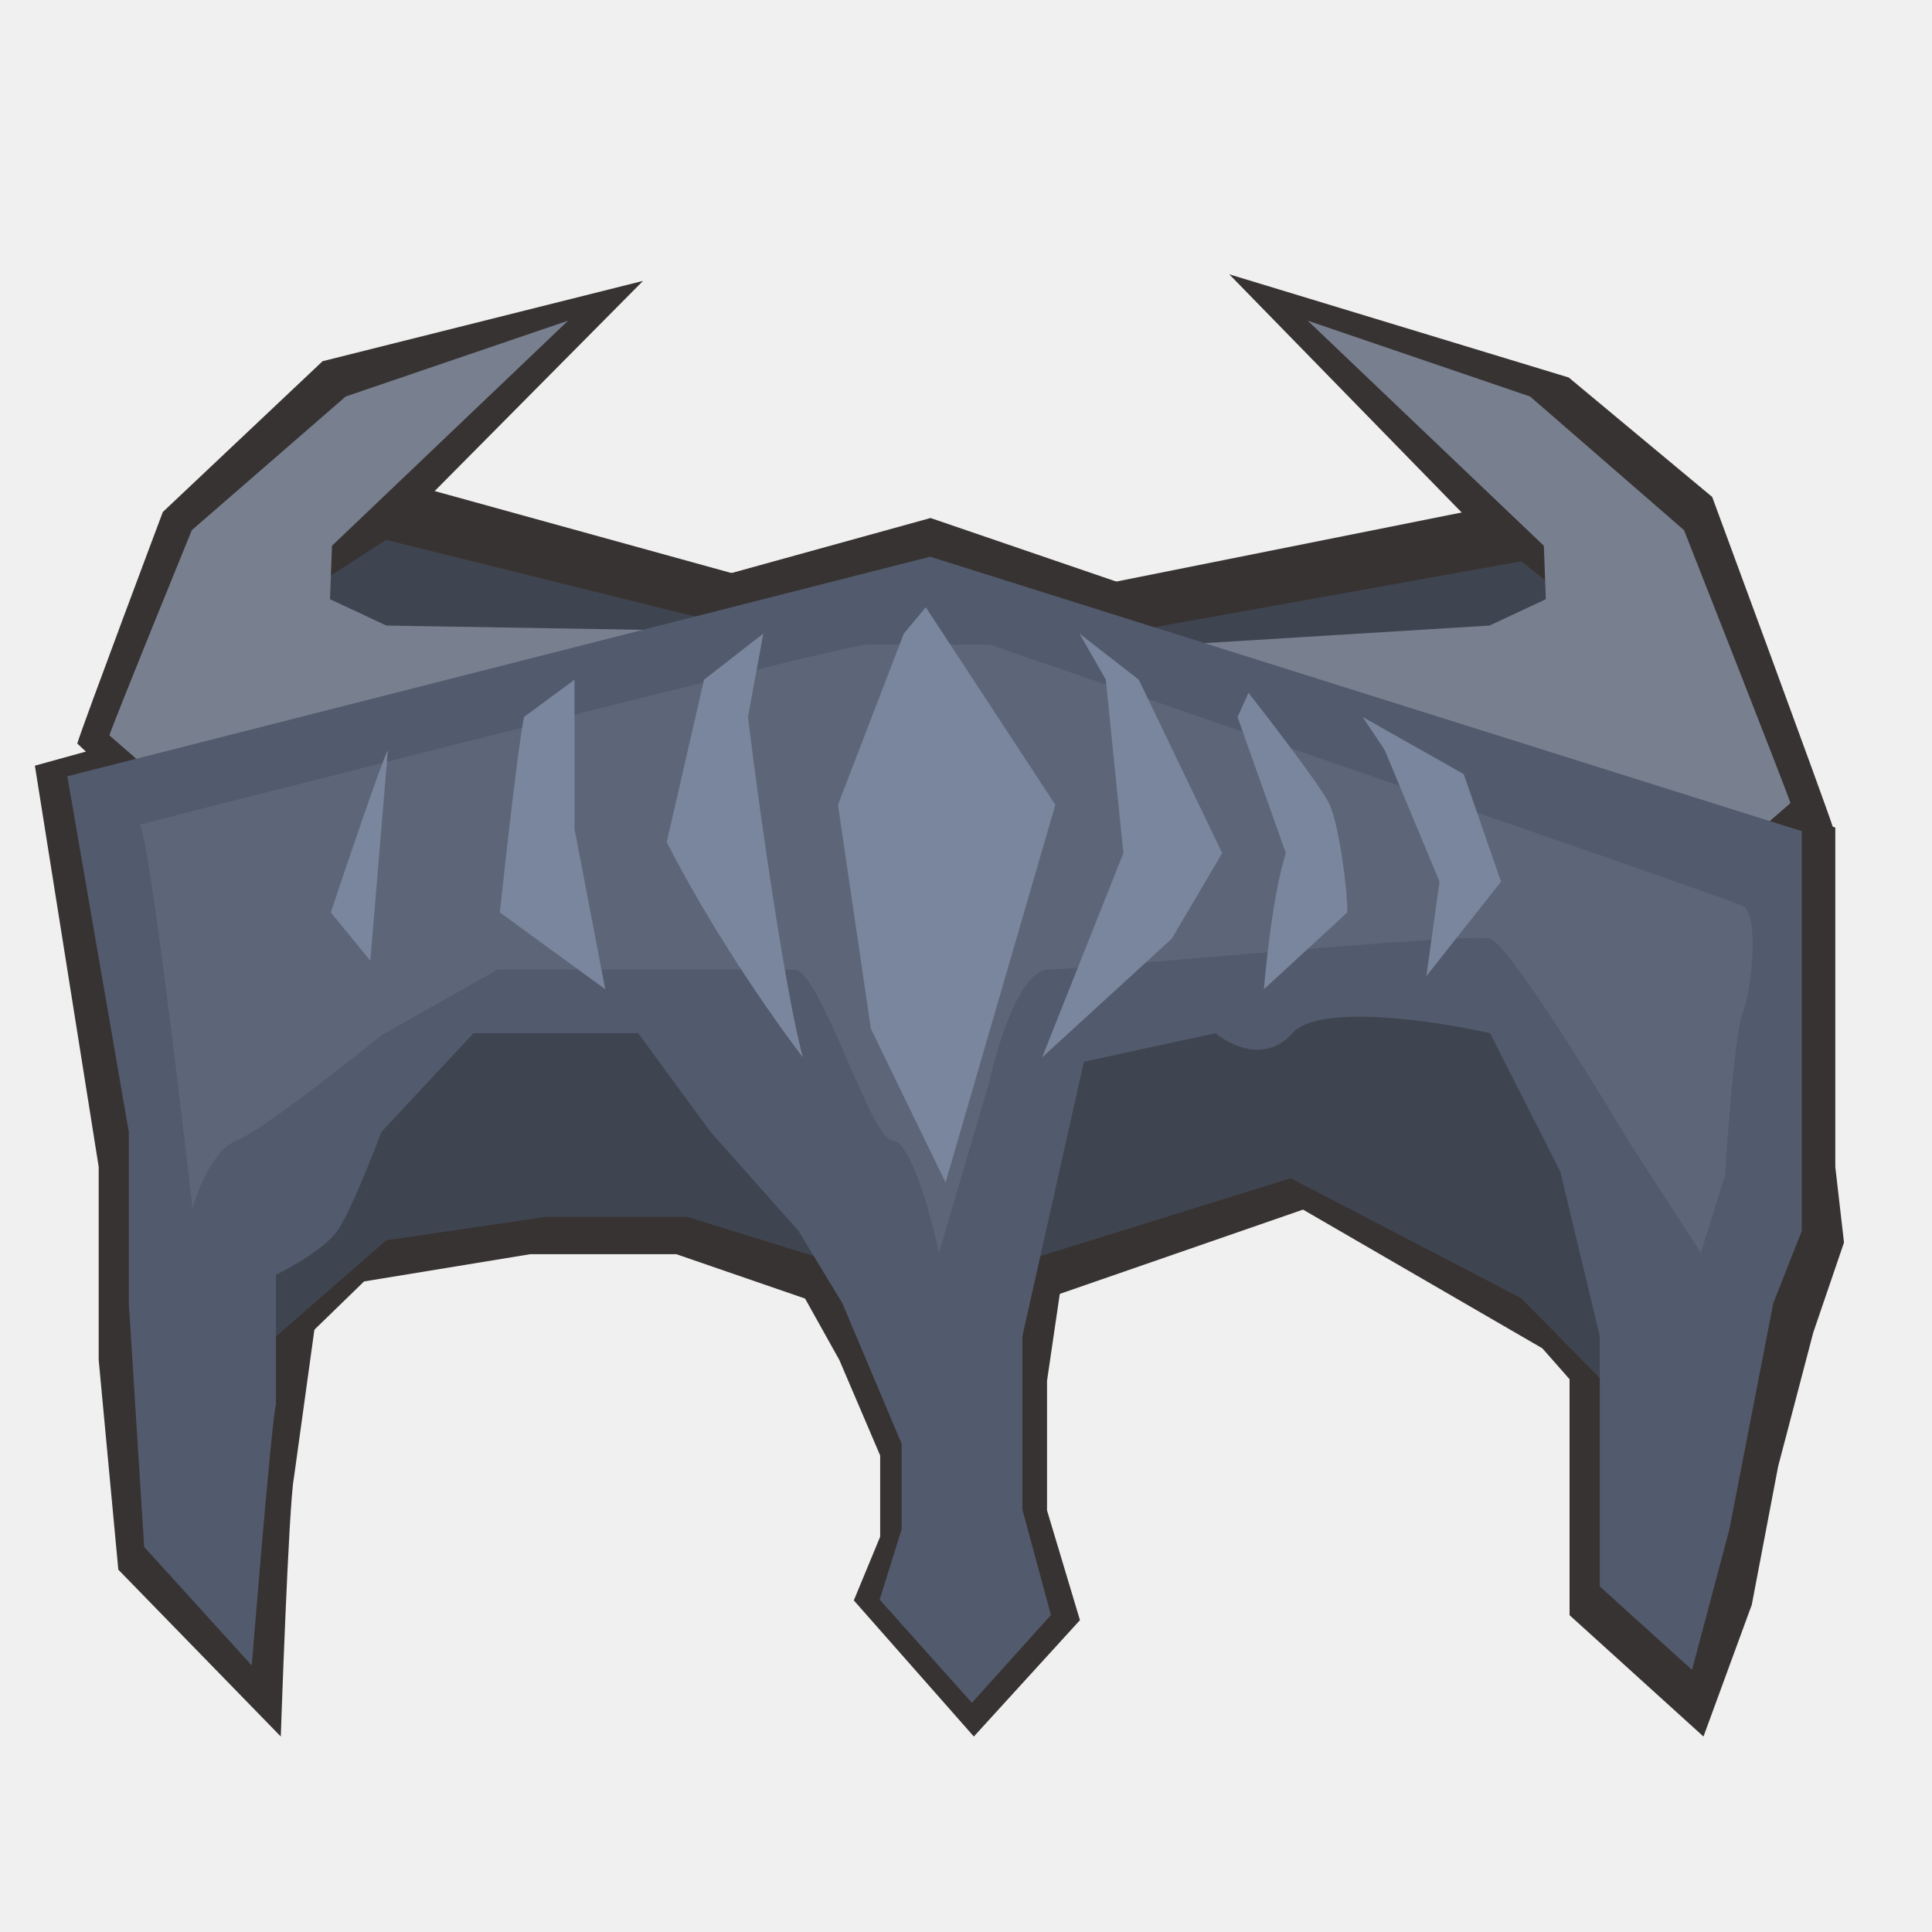
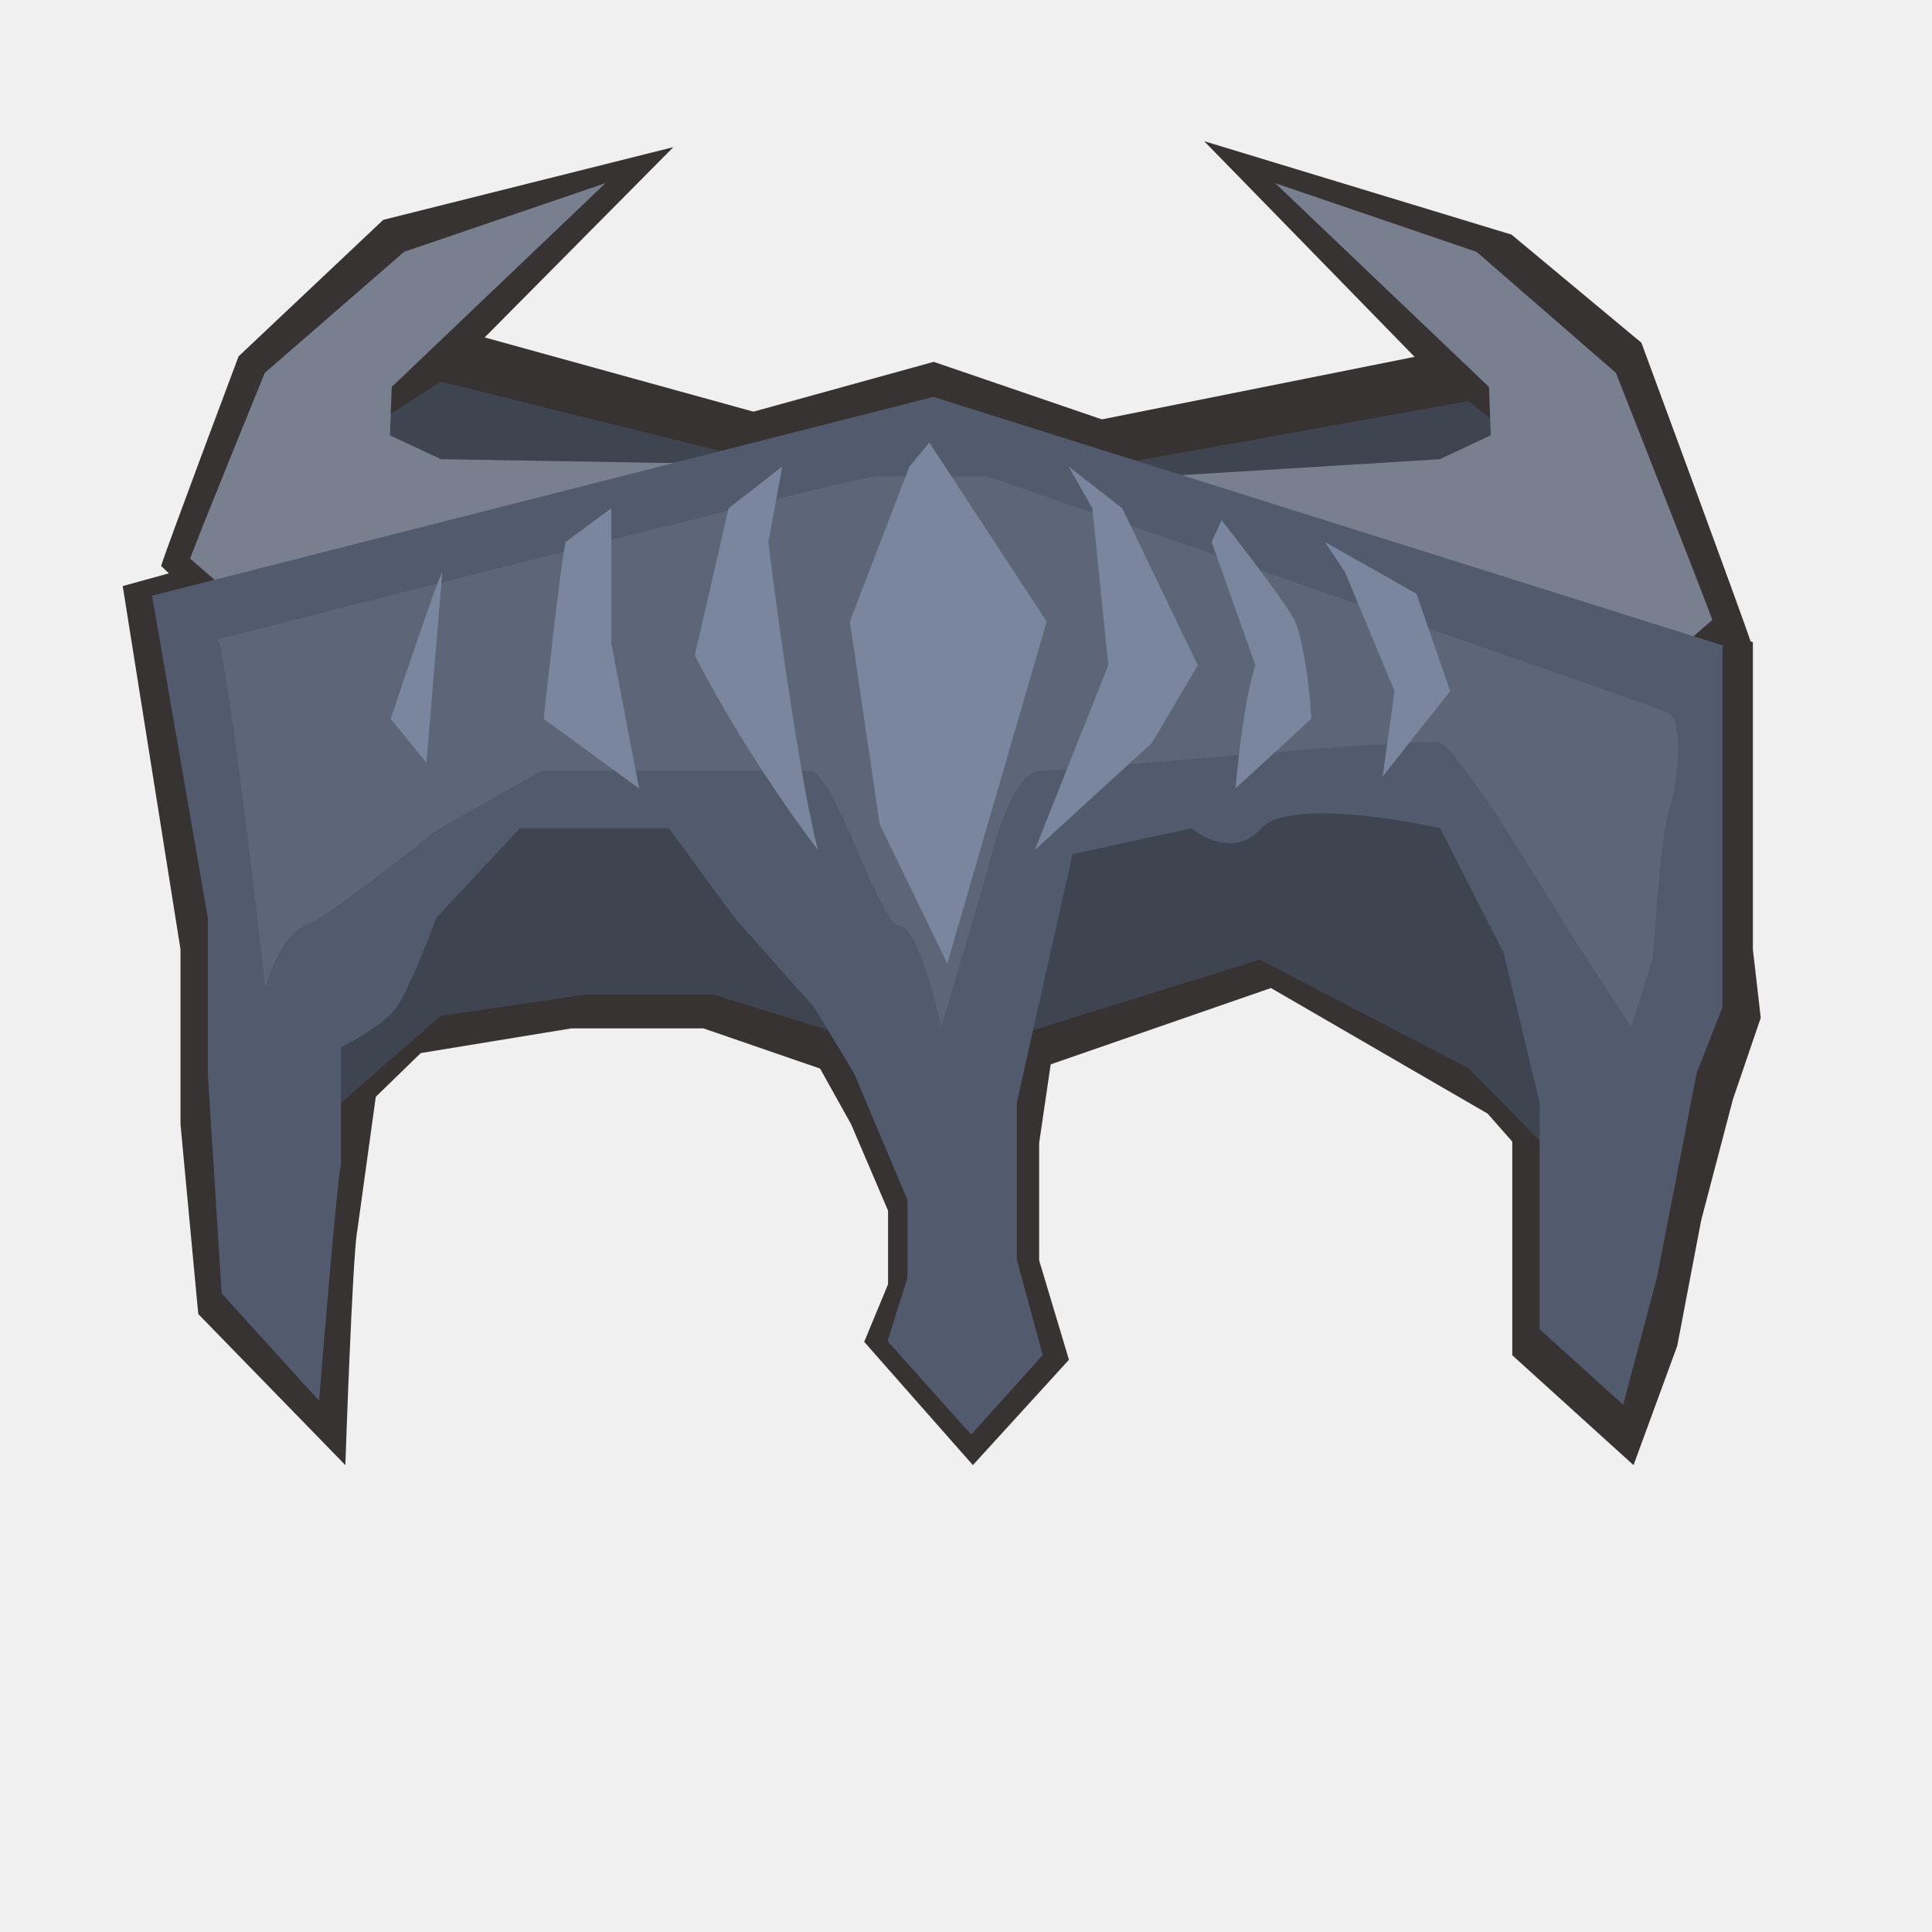
<svg xmlns="http://www.w3.org/2000/svg" width="400" height="400" viewBox="0 0 400 400" fill="none">
-   <g clip-path="url(#clip0_102_53)">
-     <path d="M369.809 147.371L362.26 327.865L319.322 279.152L269.778 250.437L204.663 272.999H178.712L140.02 259.667H109.787L75.378 265.308L35.271 304.278L25.362 133.526L75.378 97.632L188.621 128.911L319.322 102.76L369.809 147.371Z" fill="#383333" />
-     <path d="M33.711 106.002C33.711 106.002 17.167 150.031 15.998 153.932L33.711 170.664L189.092 153.932L189.092 130.344L75.513 128.278L63.41 122.124L79.953 111.793L133.136 58.155L66.789 74.784L33.711 106.002Z" fill="#383333" />
-     <path d="M354.489 102.88C354.489 102.88 378.338 167.44 379.507 171.34L359.652 183.348L192.949 156.769L192.949 133.182L312.687 125.156L324.79 119.002L309.505 113.157L254.503 56.792L324.79 78.156L354.489 102.88Z" fill="#383333" />
-     <path d="M20.435 241.593L7.224 158.525L192.659 107.248L379.981 171.344V181.599V199.546V218.519V241.593L381.78 257.252L375.416 275.889L368.143 303.617L362.688 332.254L352.688 359.53L324.96 334.405V281.589L336.572 289.281L328.078 250.823L312.979 218.519C301.183 215.613 276.175 211.545 270.513 218.519C264.851 225.492 257.144 221.424 253.999 218.519L225.688 225.185L216.775 285.889V303.617V312.708L223.593 335.436L201.624 359.53L176.774 331.345L182.229 318.163V301.344L173.785 281.589L164.348 264.668L145.474 241.593L129.903 218.519H94.515L74.698 241.593C72.996 246.573 69.42 256.407 66.745 261.93C66.736 263.771 66.347 267.446 65.261 274.071L60.861 305.89C59.761 311.359 58.134 359.53 58.134 359.53L24.497 324.981L20.435 281.589V241.593Z" fill="#383333" />
-     <path d="M33.855 259.154C30.867 230.439 24.418 172.291 22.531 169.42C73.018 155.404 174.937 127.373 178.712 127.373H205.135C257.825 147.029 363.958 186.751 366.978 188.392C370.753 190.443 368.865 208.39 366.978 213.518C365.468 217.62 363.832 240.524 363.203 251.463L358.013 269.41L342.442 243.259C334.106 228.046 316.491 197.314 312.716 196.084C307.997 194.545 225.424 203.263 217.875 203.263C211.835 203.263 206.865 220.697 205.135 229.414L194.283 269.41C192.553 260.693 188.149 243.259 184.374 243.259C179.655 243.259 168.803 203.263 163.141 203.263H99.442L74.434 218.646C66.098 225.995 48.199 241.207 43.292 243.259C38.385 245.31 34.956 254.71 33.855 259.154Z" fill="#383333" />
-     <path d="M172.578 164.805L186.733 124.809L191.452 118.656L219.29 164.805L195.698 253.002L179.655 217.108L172.578 164.805Z" fill="#383333" />
-     <path d="M135.774 173.522L143.795 135.578L156.535 124.809L153.232 144.295C156.221 170.959 161.631 210.237 165.028 223.774C165.028 223.774 148.671 200.87 135.774 173.522Z" fill="#383333" />
-     <path d="M99.914 189.931C101.172 177.112 103.972 150.038 105.104 144.295L115.956 135.578V170.446L122.562 207.878L99.914 189.931Z" fill="#383333" />
-     <path d="M63.581 189.931C67.042 178.65 74.34 155.268 75.85 151.986L72.075 201.212L63.581 189.931Z" fill="#383333" />
-     <path d="M233.918 176.086L230.143 135.578L224.481 124.809L237.221 135.578L255.151 176.086L244.298 196.084L216.459 223.774L233.918 176.086Z" fill="#383333" />
-     <path d="M268.834 176.086L258.454 144.295L260.813 138.654C266.003 145.833 276.761 161.113 278.271 164.805C280.159 169.42 282.046 183.778 282.046 189.931L264.116 207.878C264.116 207.878 265.689 186.684 268.834 176.086Z" fill="#383333" />
-     <path d="M301.863 182.752L290.067 151.986L285.349 144.295L307.054 157.627L315.075 182.752L299.032 204.801L301.863 182.752Z" fill="#383333" />
-     <path d="M363.597 154.805L356.324 310.89L314.96 268.765L267.231 243.933L204.502 263.443H179.501L142.227 251.915H113.101L79.953 256.792L41.316 290.492L31.77 142.833L79.953 111.793L189.047 138.842L314.96 116.227L363.597 154.805Z" fill="#3F4550" />
-     <path d="M39.714 109.764C39.714 109.764 23.776 148.796 22.65 152.253L39.714 167.086L189.403 152.253L189.403 131.343L79.984 129.512L68.324 124.056L68.734 112.994L117.615 66.394L71.58 82.091L39.714 109.764Z" fill="#78808F" />
-     <path d="M348.66 109.769C348.66 109.769 369.572 162.811 370.698 166.268L353.634 181.101L193.039 157.54L193.039 136.631L308.39 129.516L320.049 124.06L319.64 112.998L270.759 66.398L316.794 82.095L348.66 109.769Z" fill="#78808F" />
-     <path d="M26.671 234.361L13.943 160.722L192.584 115.266L373.044 172.086V181.177V197.087V213.906V234.361V254.816L367.135 269.816L358.044 316.636L350.316 345.727L331.225 328.454V298.908V276.635L323.043 242.543L308.497 213.906C297.133 211.33 273.041 207.724 267.586 213.906C262.132 220.088 254.707 216.481 251.677 213.906L224.403 219.815L211.676 276.635V294.59V312.545L217.585 334.364L201.221 352.546L182.129 331.182L186.675 316.636V298.908L174.402 269.816L165.311 254.816L147.128 234.361L132.128 213.906H98.036L78.945 234.361C76.975 239.664 72.399 251.179 69.854 254.816C67.308 258.452 60.308 262.392 57.126 263.907V290.726C56.065 295.575 52.126 344.818 52.126 344.818L29.852 320.272L26.671 269.816V234.361Z" fill="#525B6D" />
-     <path d="M39.853 250.27C36.974 224.815 30.762 173.268 28.943 170.723C77.581 158.298 175.766 133.449 179.402 133.449H204.857C255.617 150.873 357.862 186.087 360.771 187.541C364.407 189.359 362.589 205.269 360.771 209.815C359.316 213.451 357.741 233.755 357.135 243.452L352.134 259.361L337.134 236.179C329.103 222.694 312.133 195.451 308.497 194.36C303.951 192.996 224.403 200.723 217.131 200.723C211.312 200.723 206.524 216.178 204.857 223.906L194.403 259.361C192.736 251.634 188.493 236.179 184.857 236.179C180.311 236.179 169.856 200.723 164.402 200.723H103.036L78.945 214.36C70.914 220.875 53.671 234.361 48.944 236.179C44.217 237.997 40.913 246.331 39.853 250.27Z" fill="#5D6678" />
-     <path d="M173.493 166.632L187.13 131.176L191.675 125.721L218.494 166.632L195.766 244.816L180.311 212.997L173.493 166.632Z" fill="#7A869E" />
-     <path d="M138.037 174.359L145.765 140.722L158.038 131.176L154.856 148.449C157.735 172.086 162.947 206.905 166.22 218.906C166.22 218.906 150.462 198.602 138.037 174.359Z" fill="#7A869E" />
-     <path d="M103.491 188.905C104.703 177.541 107.4 153.54 108.491 148.449L118.946 140.722V171.632L125.31 204.814L103.491 188.905Z" fill="#7A869E" />
-     <path d="M68.49 188.905C71.823 178.905 78.854 158.177 80.308 155.268L76.672 198.905L68.49 188.905Z" fill="#7A869E" />
-     <path d="M232.586 176.632L228.949 140.722L223.494 131.176L235.767 140.722L253.041 176.632L242.586 194.36L215.767 218.906L232.586 176.632Z" fill="#7A869E" />
-     <path d="M266.223 176.632L256.223 148.449L258.495 143.449C263.496 149.813 273.859 163.359 275.314 166.632C277.132 170.723 278.951 183.45 278.951 188.905L261.677 204.814C261.677 204.814 263.193 186.026 266.223 176.632Z" fill="#7A869E" />
-     <path d="M298.042 182.541L286.678 155.268L282.132 148.449L303.042 160.268L310.77 182.541L295.315 202.087L298.042 182.541Z" fill="#7A869E" />
-   </g>
-   <defs>
-     <clipPath id="clip0_102_53">
-       <rect width="400" height="400" fill="white" />
-     </clipPath>
-   </defs>
+   <path d="M353.706 111.242L346.87 274.668L307.993 230.561L263.134 204.562L204.177 224.99H180.68L145.647 212.919H118.273L87.117 218.026L50.803 253.311L41.831 98.706L87.117 66.207L189.651 94.528L307.993 70.849L353.706 111.242Z" fill="#383333" />
+   <path d="M49.391 73.785C49.391 73.785 34.412 113.651 33.353 117.182L49.391 132.332L190.079 117.182L190.079 95.826L87.24 93.955L76.281 88.382L91.26 79.028L139.414 30.463L79.341 45.519L49.391 73.785Z" fill="#383333" />
+   <path d="M339.834 70.958C339.834 70.958 361.428 129.413 362.486 132.945L344.509 143.816L193.571 119.752L193.571 98.395L301.985 91.128L312.944 85.555L299.104 80.263L249.304 29.228L312.944 48.572L339.834 70.958Z" fill="#383333" />
+   <path d="M37.37 196.554L25.408 121.341L193.308 74.913L362.916 132.948V142.233V158.483V175.662V196.554L364.544 210.732L358.782 227.607L352.197 252.712L347.258 278.642L338.204 303.338L313.098 280.589V232.768L323.611 239.732L315.921 204.911L302.25 175.662C291.569 173.031 268.927 169.347 263.8 175.662C258.673 181.976 251.695 178.292 248.847 175.662L223.213 181.697L215.143 236.661V252.712V260.944L221.317 281.523L201.425 303.338L178.925 277.818L183.864 265.883V250.655L176.219 232.768L167.674 217.447L150.585 196.554L136.487 175.662H104.445L86.501 196.554C84.96 201.062 81.723 209.967 79.301 214.968C79.293 216.634 78.941 219.962 77.957 225.96L73.974 254.77C72.977 259.723 71.504 303.338 71.504 303.338L41.048 272.056L37.37 232.768V196.554Z" fill="#383333" />
+   <path d="M49.522 212.454C46.816 186.455 40.977 133.805 39.268 131.205C84.981 118.515 177.262 93.135 180.68 93.135H204.604C252.311 110.932 348.408 146.898 351.142 148.384C354.56 150.241 352.851 166.491 351.142 171.133C349.775 174.848 348.294 195.585 347.725 205.49L343.025 221.74L328.927 198.062C321.379 184.288 305.429 156.462 302.012 155.348C297.739 153.955 222.975 161.848 216.139 161.848C210.671 161.848 206.171 177.633 204.604 185.526L194.778 221.74C193.212 213.847 189.224 198.062 185.806 198.062C181.534 198.062 171.708 161.848 166.581 161.848H108.906L86.263 175.776C78.715 182.431 62.509 196.204 58.066 198.062C53.623 199.919 50.518 208.43 49.522 212.454Z" fill="#383333" />
+   <path d="M175.126 127.027L187.942 90.814L192.215 85.242L217.421 127.027L196.06 206.883L181.534 174.384L175.126 127.027Z" fill="#383333" />
+   <path d="M141.802 134.92L149.065 100.564L160.6 90.814L157.609 108.456C160.315 132.599 165.214 168.163 168.29 180.42C168.29 180.42 153.479 159.682 141.802 134.92Z" fill="#383333" />
+   <path d="M109.333 149.777C110.472 138.17 113.007 113.656 114.032 108.456L123.859 100.564V132.134L129.84 166.027L109.333 149.777Z" fill="#383333" />
+   <path d="M76.436 149.777C79.57 139.563 86.177 118.392 87.544 115.42L84.127 159.991L76.436 149.777Z" fill="#383333" />
+   <path d="M230.665 137.242L227.247 100.564L222.12 90.814L233.655 100.564L249.89 137.242L240.064 155.348L214.857 180.42L230.665 137.242Z" fill="#383333" />
+   <path d="M262.279 137.242L252.88 108.456L255.017 103.349C259.716 109.849 269.457 123.685 270.824 127.027C272.533 131.206 274.242 144.206 274.242 149.777L258.007 166.027C258.007 166.027 259.431 146.837 262.279 137.242Z" fill="#383333" />
+   <path d="M292.185 143.277L281.505 115.42L277.232 108.456L296.885 120.528L304.148 143.277L289.622 163.241L292.185 143.277Z" fill="#383333" />
+   <path d="M348.082 117.973L341.496 259.298L304.043 221.156L260.828 198.673L204.031 216.338H181.395L147.646 205.899H121.274L91.26 210.316L56.276 240.829L47.633 107.133L91.26 79.029L190.038 103.519L304.043 83.043L348.082 117.973Z" fill="#3F4550" />
+   <path d="M54.826 77.192C54.826 77.192 40.395 112.532 39.376 115.663L54.826 129.093L190.359 115.663L190.359 96.73L91.288 95.072L80.731 90.132L81.101 80.116L125.36 37.923L83.678 52.135L54.826 77.192Z" fill="#78808F" />
+   <path d="M334.557 77.195C334.557 77.195 353.491 125.222 354.511 128.352L339.06 141.783L193.652 120.45L193.652 101.517L298.095 95.075L308.652 90.135L308.281 80.12L264.022 37.927L305.704 52.139L334.557 77.195Z" fill="#78808F" />
+   <path d="M43.016 190.005L31.492 123.331L193.24 82.173L356.635 133.62V141.851V156.256V171.485V190.005V208.526L351.284 222.108L343.053 264.5L336.056 290.841L318.77 275.201V248.449V228.282L311.362 197.414L298.191 171.485C287.902 169.152 266.089 165.887 261.15 171.485C256.211 177.082 249.489 173.817 246.745 171.485L222.05 176.835L210.526 228.282V244.539V260.796L215.877 280.552L201.06 297.014L183.774 277.671L187.89 264.5V248.449L176.777 222.108L168.546 208.526L152.083 190.005L138.501 171.485H107.633L90.347 190.005C88.564 194.807 84.421 205.234 82.116 208.526C79.811 211.819 73.473 215.386 70.592 216.758V241.041C69.631 245.431 66.064 290.018 66.064 290.018L45.897 267.793L43.016 222.108V190.005Z" fill="#525B6D" />
+   <path d="M54.952 204.41C52.345 181.362 46.721 134.69 45.074 132.385C89.112 121.136 178.012 98.636 181.305 98.636H204.353C250.312 114.413 342.888 146.296 345.522 147.613C348.815 149.26 347.169 163.665 345.522 167.78C344.205 171.073 342.779 189.457 342.23 198.237L337.703 212.642L324.121 191.652C316.85 179.442 301.484 154.775 298.192 153.787C294.076 152.552 222.051 159.549 215.465 159.549C210.197 159.549 205.862 173.543 204.353 180.539L194.887 212.642C193.378 205.645 189.536 191.652 186.244 191.652C182.128 191.652 172.662 159.549 167.723 159.549H112.161L90.347 171.896C83.076 177.795 67.464 190.005 63.183 191.652C58.903 193.298 55.912 200.844 54.952 204.41Z" fill="#5D6678" />
+   <path d="M175.954 128.681L188.301 96.578L192.417 91.639L216.7 128.681L196.121 199.472L182.128 170.662L175.954 128.681Z" fill="#7A869E" />
+   <path d="M143.852 135.678L150.848 105.221L161.961 96.578L159.08 112.218C161.686 133.62 166.406 165.146 169.369 176.012C169.369 176.012 155.101 157.628 143.852 135.678Z" fill="#7A869E" />
+   <path d="M112.572 148.848C113.67 138.559 116.112 116.828 117.099 112.218L126.565 105.221V133.208L132.327 163.253L112.572 148.848Z" fill="#7A869E" />
+   <path d="M80.881 148.848C83.899 139.794 90.265 121.026 91.582 118.392L88.289 157.903L80.881 148.848Z" fill="#7A869E" />
+   <path d="M229.459 137.736L226.166 105.221L221.227 96.578L232.34 105.221L247.979 137.736L238.513 153.787L214.231 176.012L229.459 137.736Z" fill="#7A869E" />
+   <path d="M259.915 137.736L250.861 112.218L252.918 107.691C257.446 113.453 266.83 125.718 268.147 128.681C269.793 132.385 271.439 143.909 271.439 148.848L255.799 163.253C255.799 163.253 257.171 146.242 259.915 137.736Z" fill="#7A869E" />
+   <path d="M288.725 143.086L278.436 118.392L274.32 112.218L293.253 122.919L300.249 143.086L286.256 160.784L288.725 143.086Z" fill="#7A869E" />
</svg>
